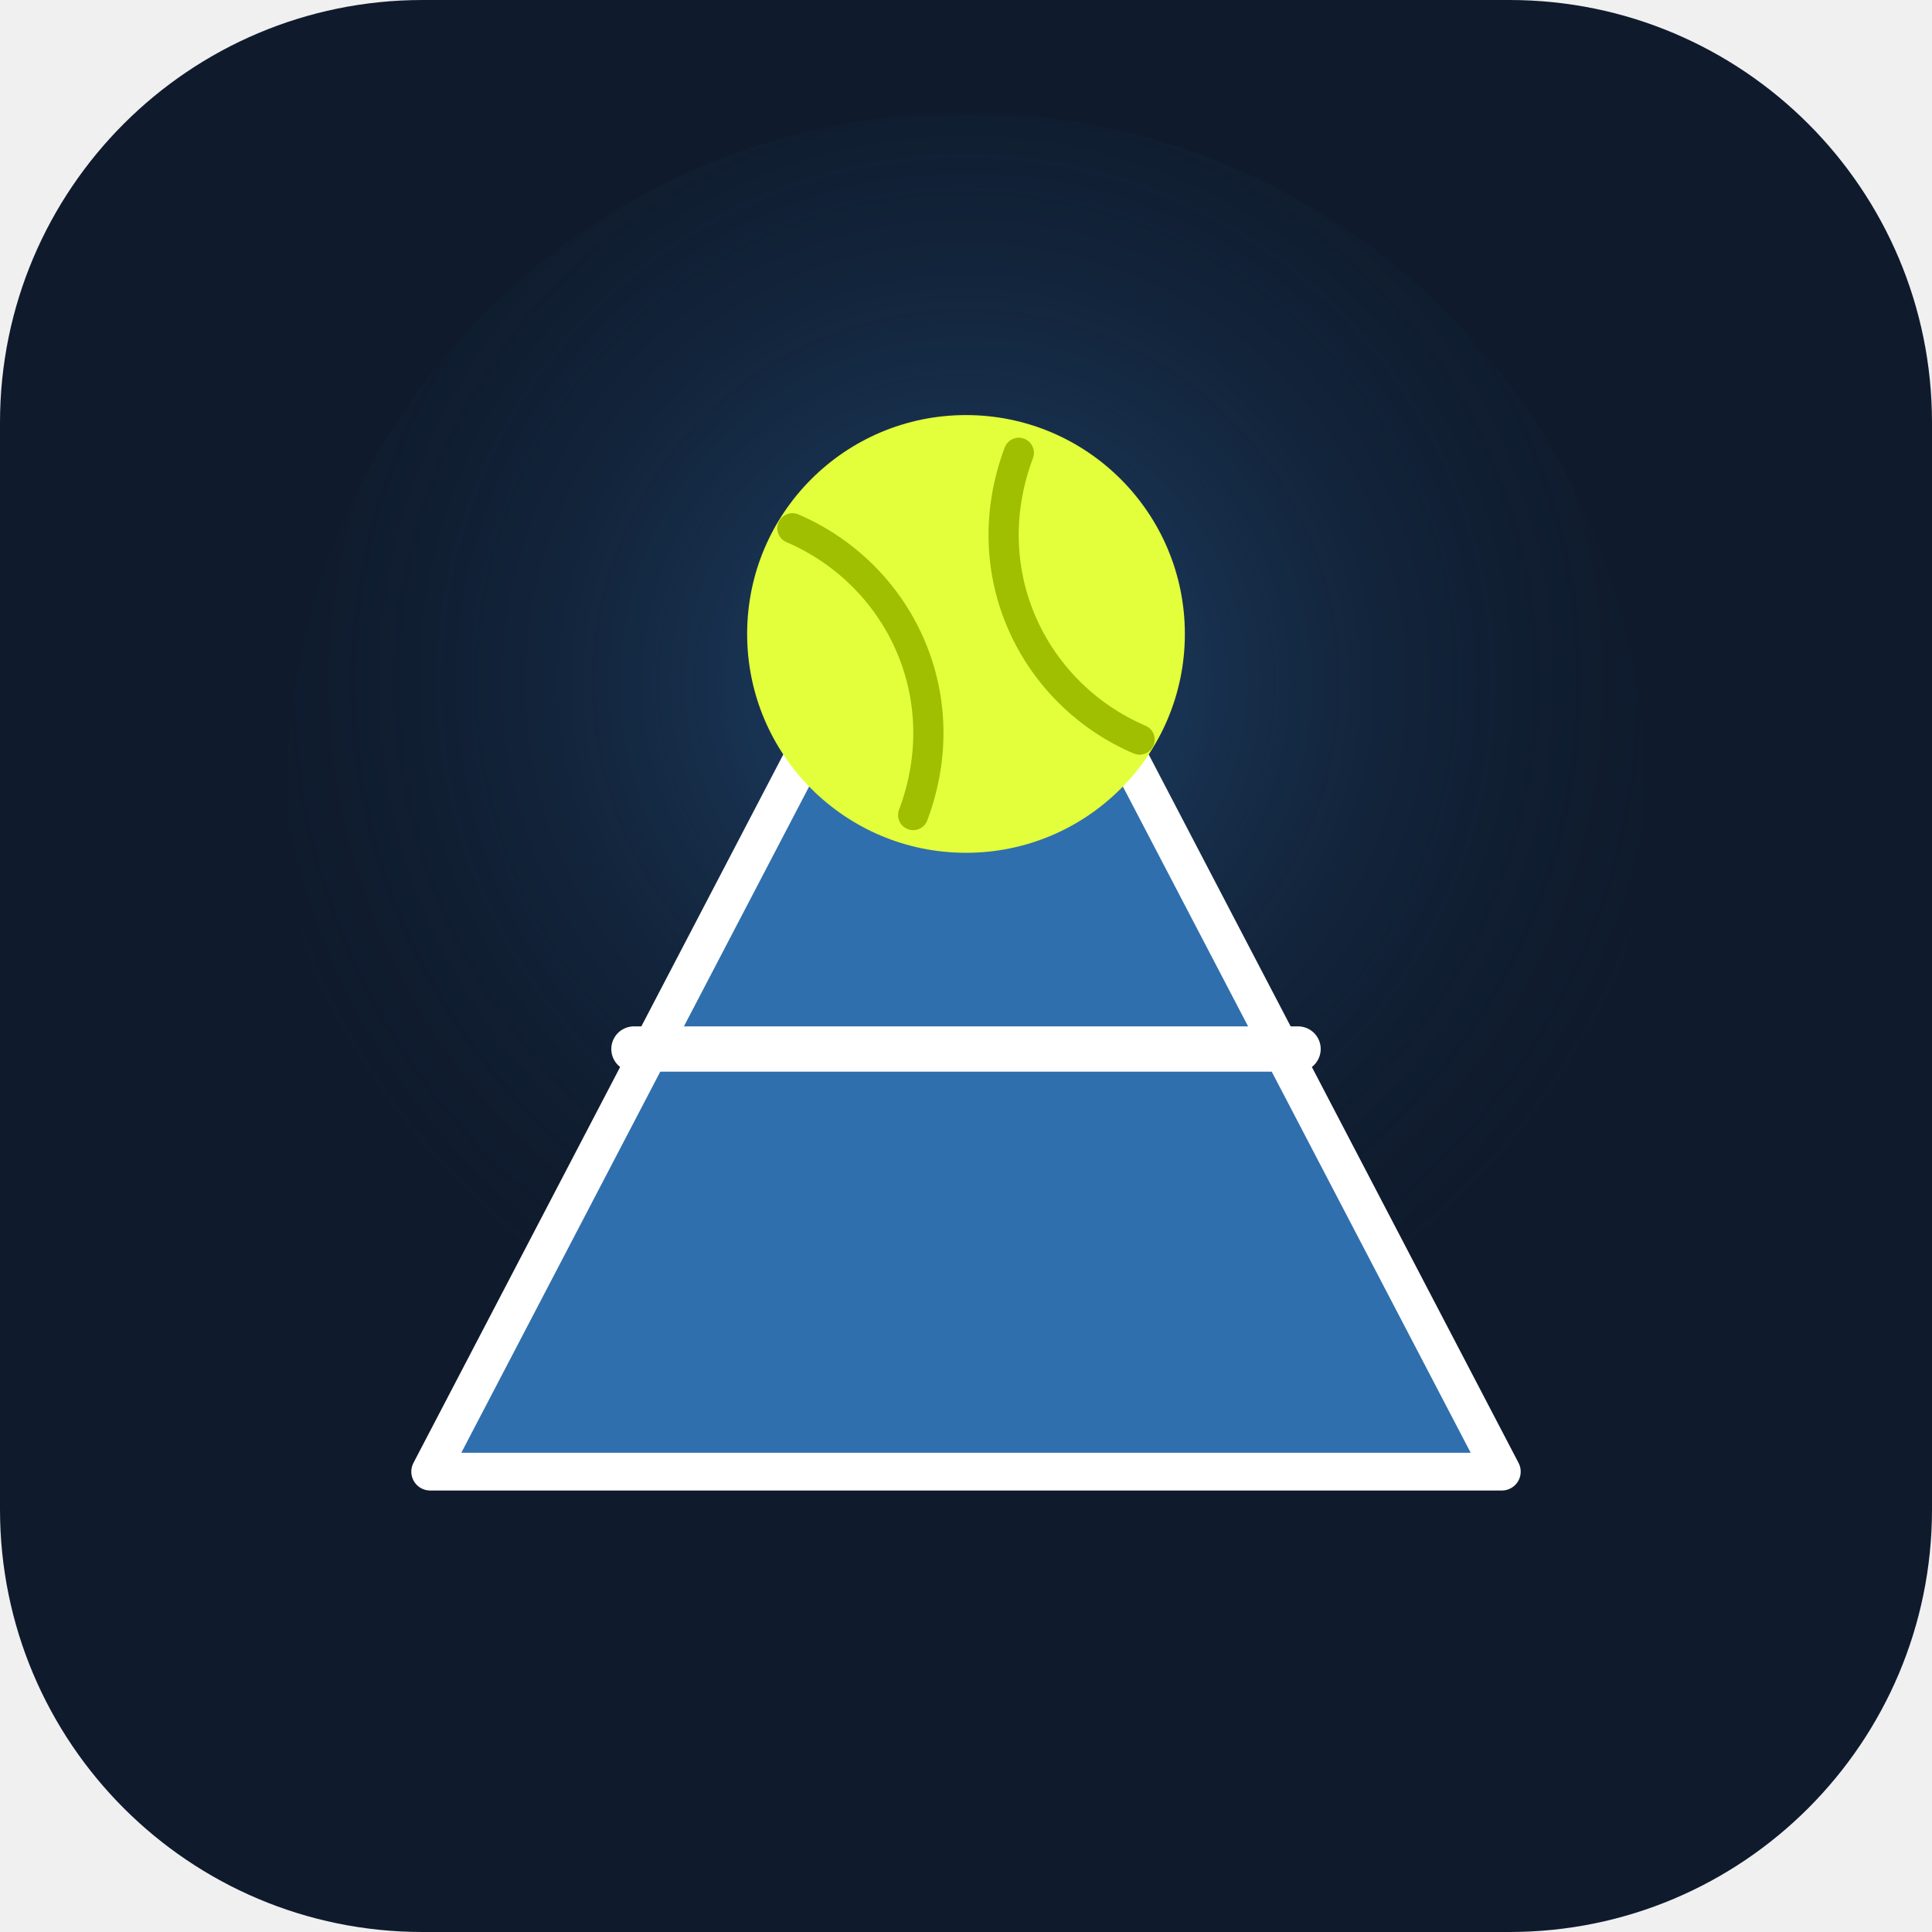
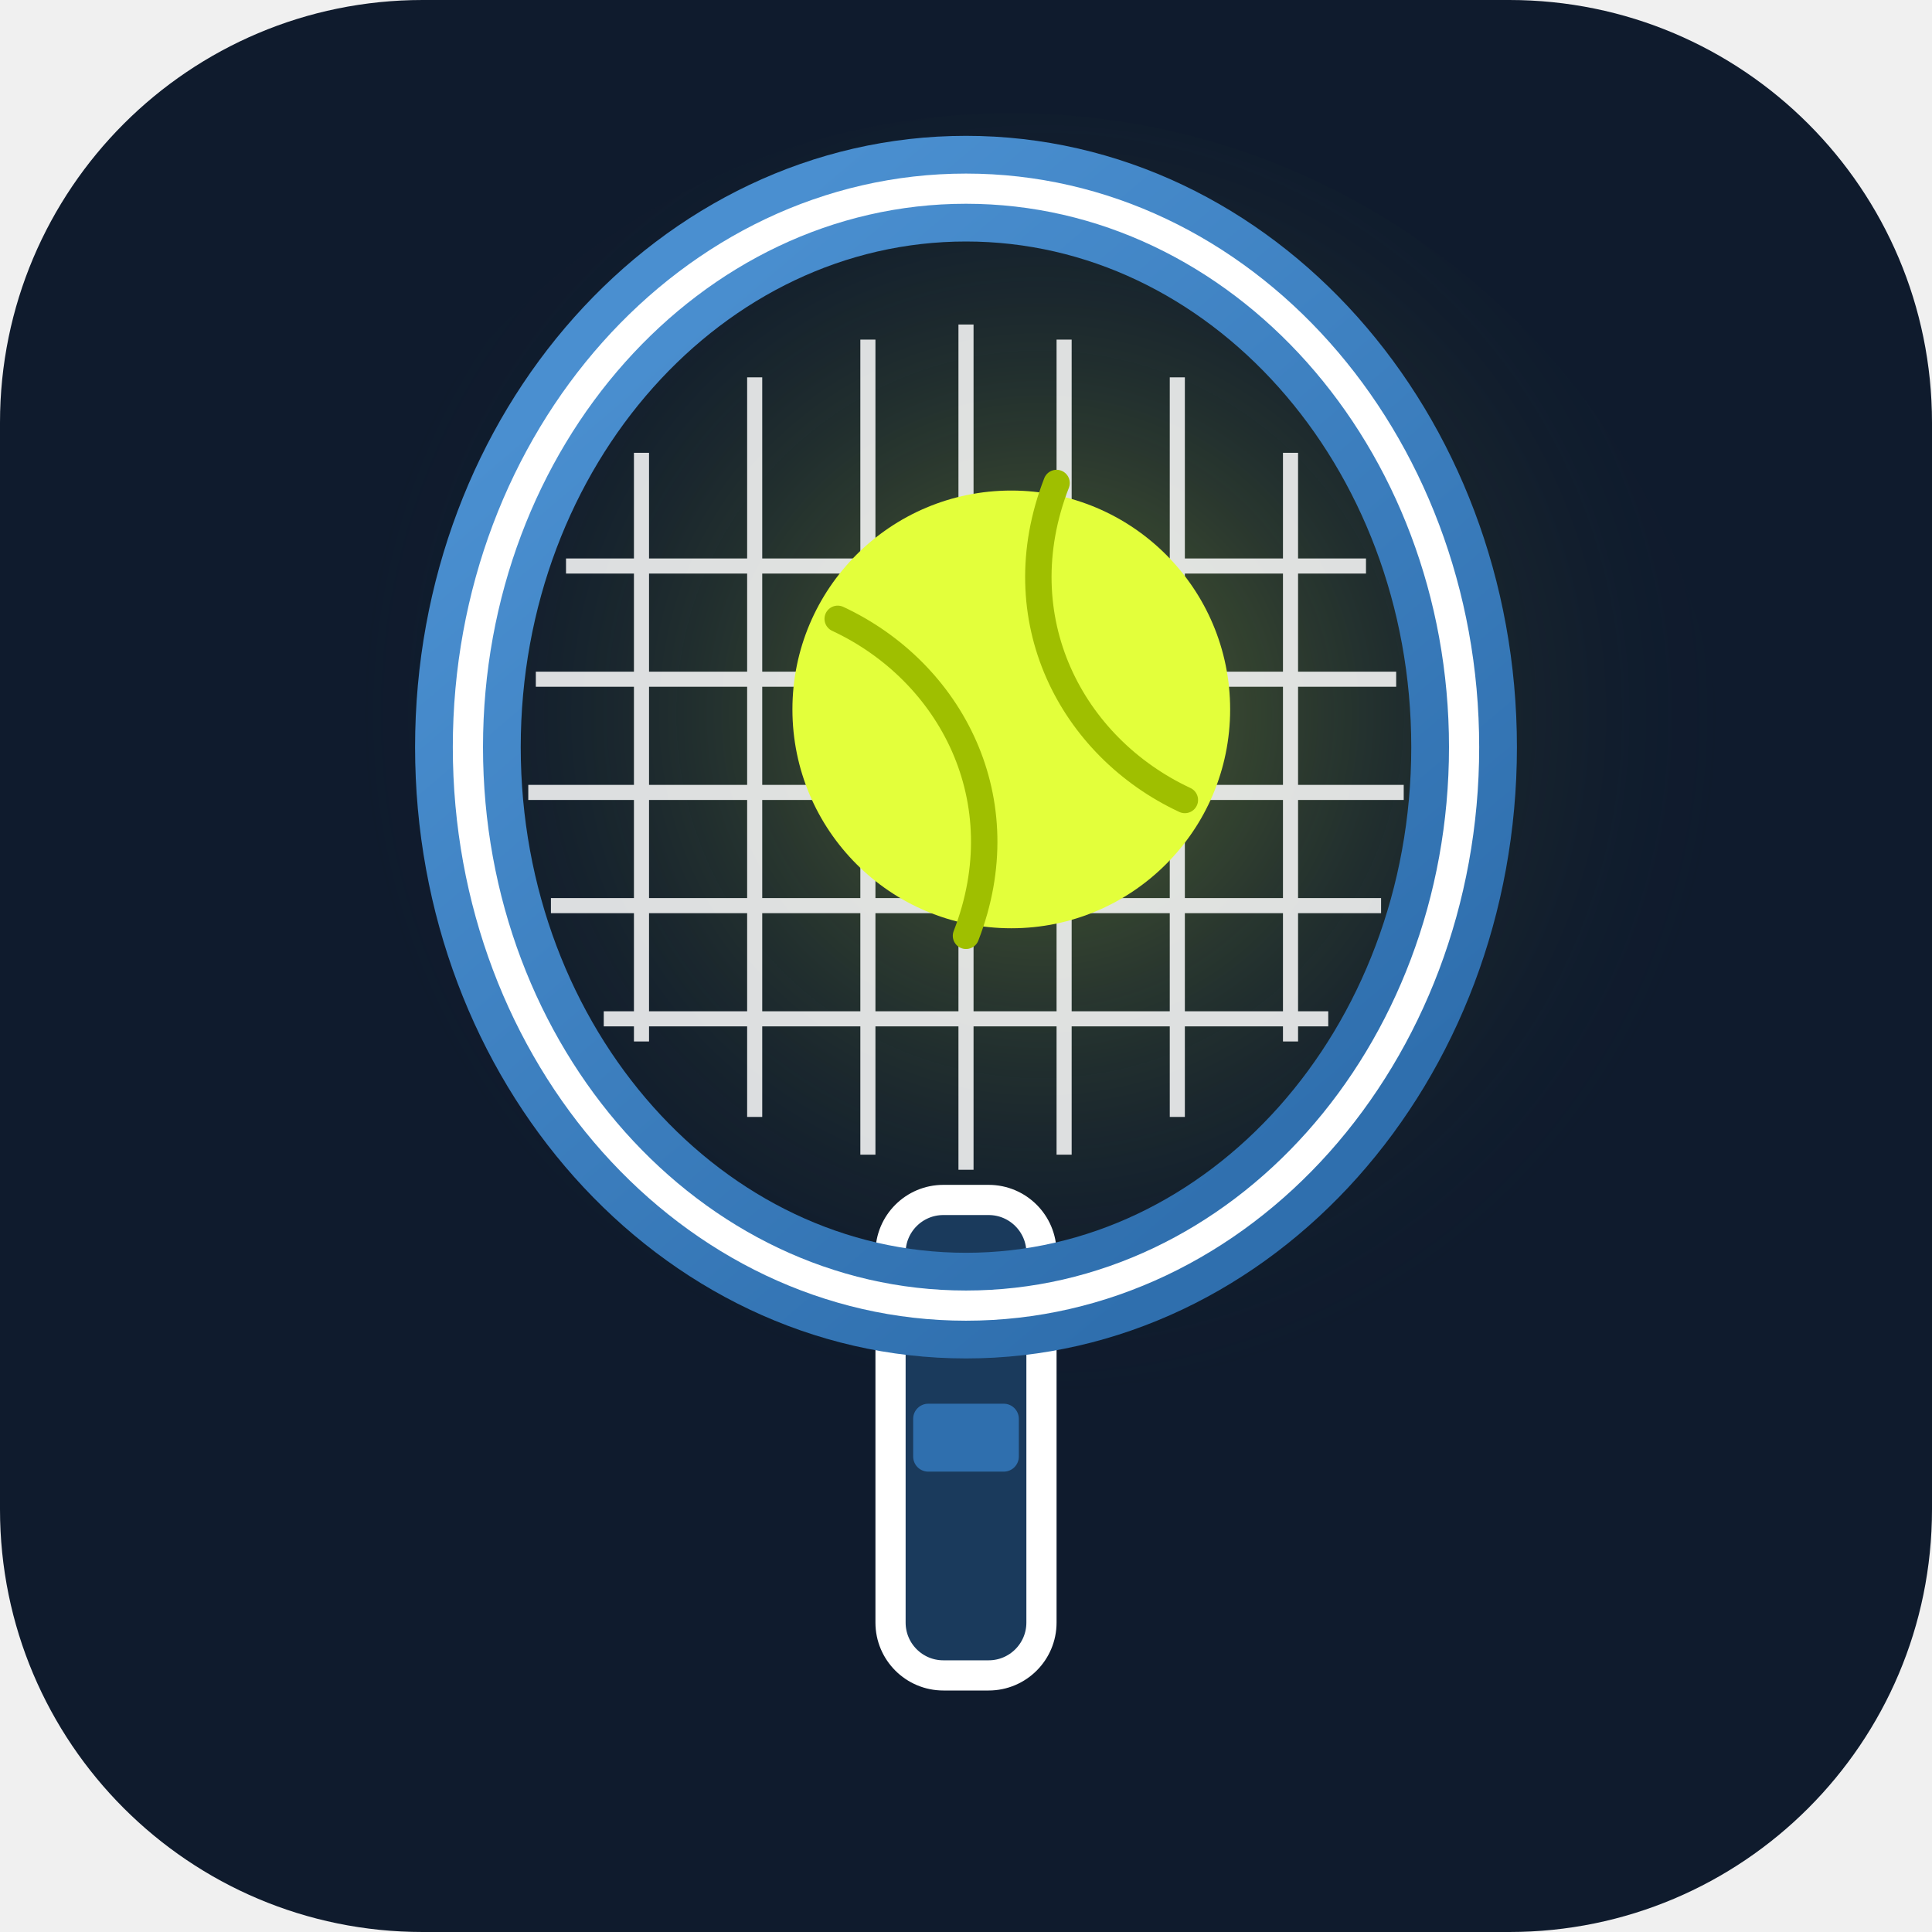
<svg xmlns="http://www.w3.org/2000/svg" viewBox="0 0 512 512">
  <defs>
-     <radialGradient id="glow" cx="50%" cy="42%" r="55%">
-       <stop offset="0%" stop-color="#2F6FAE" stop-opacity="0.55" />
+     <radialGradient id="glow" cx="52%" cy="42%" r="48%">
+       <stop offset="0%" stop-color="#E3FF3B" stop-opacity="0.35" />
      <stop offset="100%" stop-color="#0F1B2D" stop-opacity="0" />
    </radialGradient>
+     <linearGradient id="frame" x1="20%" y1="10%" x2="80%" y2="90%">
+       <stop offset="0%" stop-color="#4A8FD0" />
+       <stop offset="100%" stop-color="#2F6FAE" />
+     </linearGradient>
  </defs>
  <rect width="512" height="512" rx="112" fill="#0F1B2D" />
-   <circle cx="256" cy="210" r="180" fill="url(#glow)" />
-   <path d="M256 118 L398 390 H114 Z" fill="#2F6FAE" />
-   <path d="M256 118 L398 390 H114 Z" fill="none" stroke="#FFFFFF" stroke-width="10" stroke-linejoin="round" />
-   <path d="M168 278 H344" stroke="#FFFFFF" stroke-width="12" stroke-linecap="round" />
-   <path d="M214 198 L256 118 L298 198" fill="none" stroke="#FFFFFF" stroke-width="8" stroke-linejoin="round" />
-   <circle cx="256" cy="168" r="58" fill="#E3FF3B" />
-   <path d="M210 140c28 12 44 44 32 76M302 196c-28-12-44-44-32-76" stroke="#9FBF00" stroke-width="8" fill="none" stroke-linecap="round" />
+   <circle cx="268" cy="220" r="190" fill="url(#glow)" />
+   <rect x="236" y="318" width="40" height="126" rx="14" fill="#1A3A5C" stroke="#FFFFFF" stroke-width="8" />
+   <rect x="242" y="336" width="28" height="18" rx="4" fill="#2F6FAE" />
+   <rect x="242" y="372" width="28" height="18" rx="4" fill="#2F6FAE" />
+   <ellipse cx="256" cy="198" rx="132" ry="148" fill="none" stroke="url(#frame)" stroke-width="28" />
+   <ellipse cx="256" cy="198" rx="132" ry="148" fill="none" stroke="#FFFFFF" stroke-width="8" />
+   <g stroke="#FFFFFF" stroke-width="4" opacity="0.85">
+     <line x1="170" y1="120" x2="170" y2="276" />
+     <line x1="200" y1="100" x2="200" y2="296" />
+     <line x1="230" y1="90" x2="230" y2="306" />
+     <line x1="256" y1="86" x2="256" y2="310" />
+     <line x1="282" y1="90" x2="282" y2="306" />
+     <line x1="312" y1="100" x2="312" y2="296" />
+     <line x1="342" y1="120" x2="342" y2="276" />
+     <line x1="150" y1="150" x2="362" y2="150" />
+     <line x1="142" y1="180" x2="370" y2="180" />
+     <line x1="140" y1="210" x2="372" y2="210" />
+     <line x1="146" y1="240" x2="366" y2="240" />
+     <line x1="160" y1="270" x2="352" y2="270" />
+   </g>
+   <circle cx="268" cy="188" r="58" fill="#E3FF3B" />
+   <path d="M222 164c30 14 48 48 34 84M314 212c-30-14-48-48-34-84" stroke="#9FBF00" stroke-width="7" fill="none" stroke-linecap="round" />
</svg>
